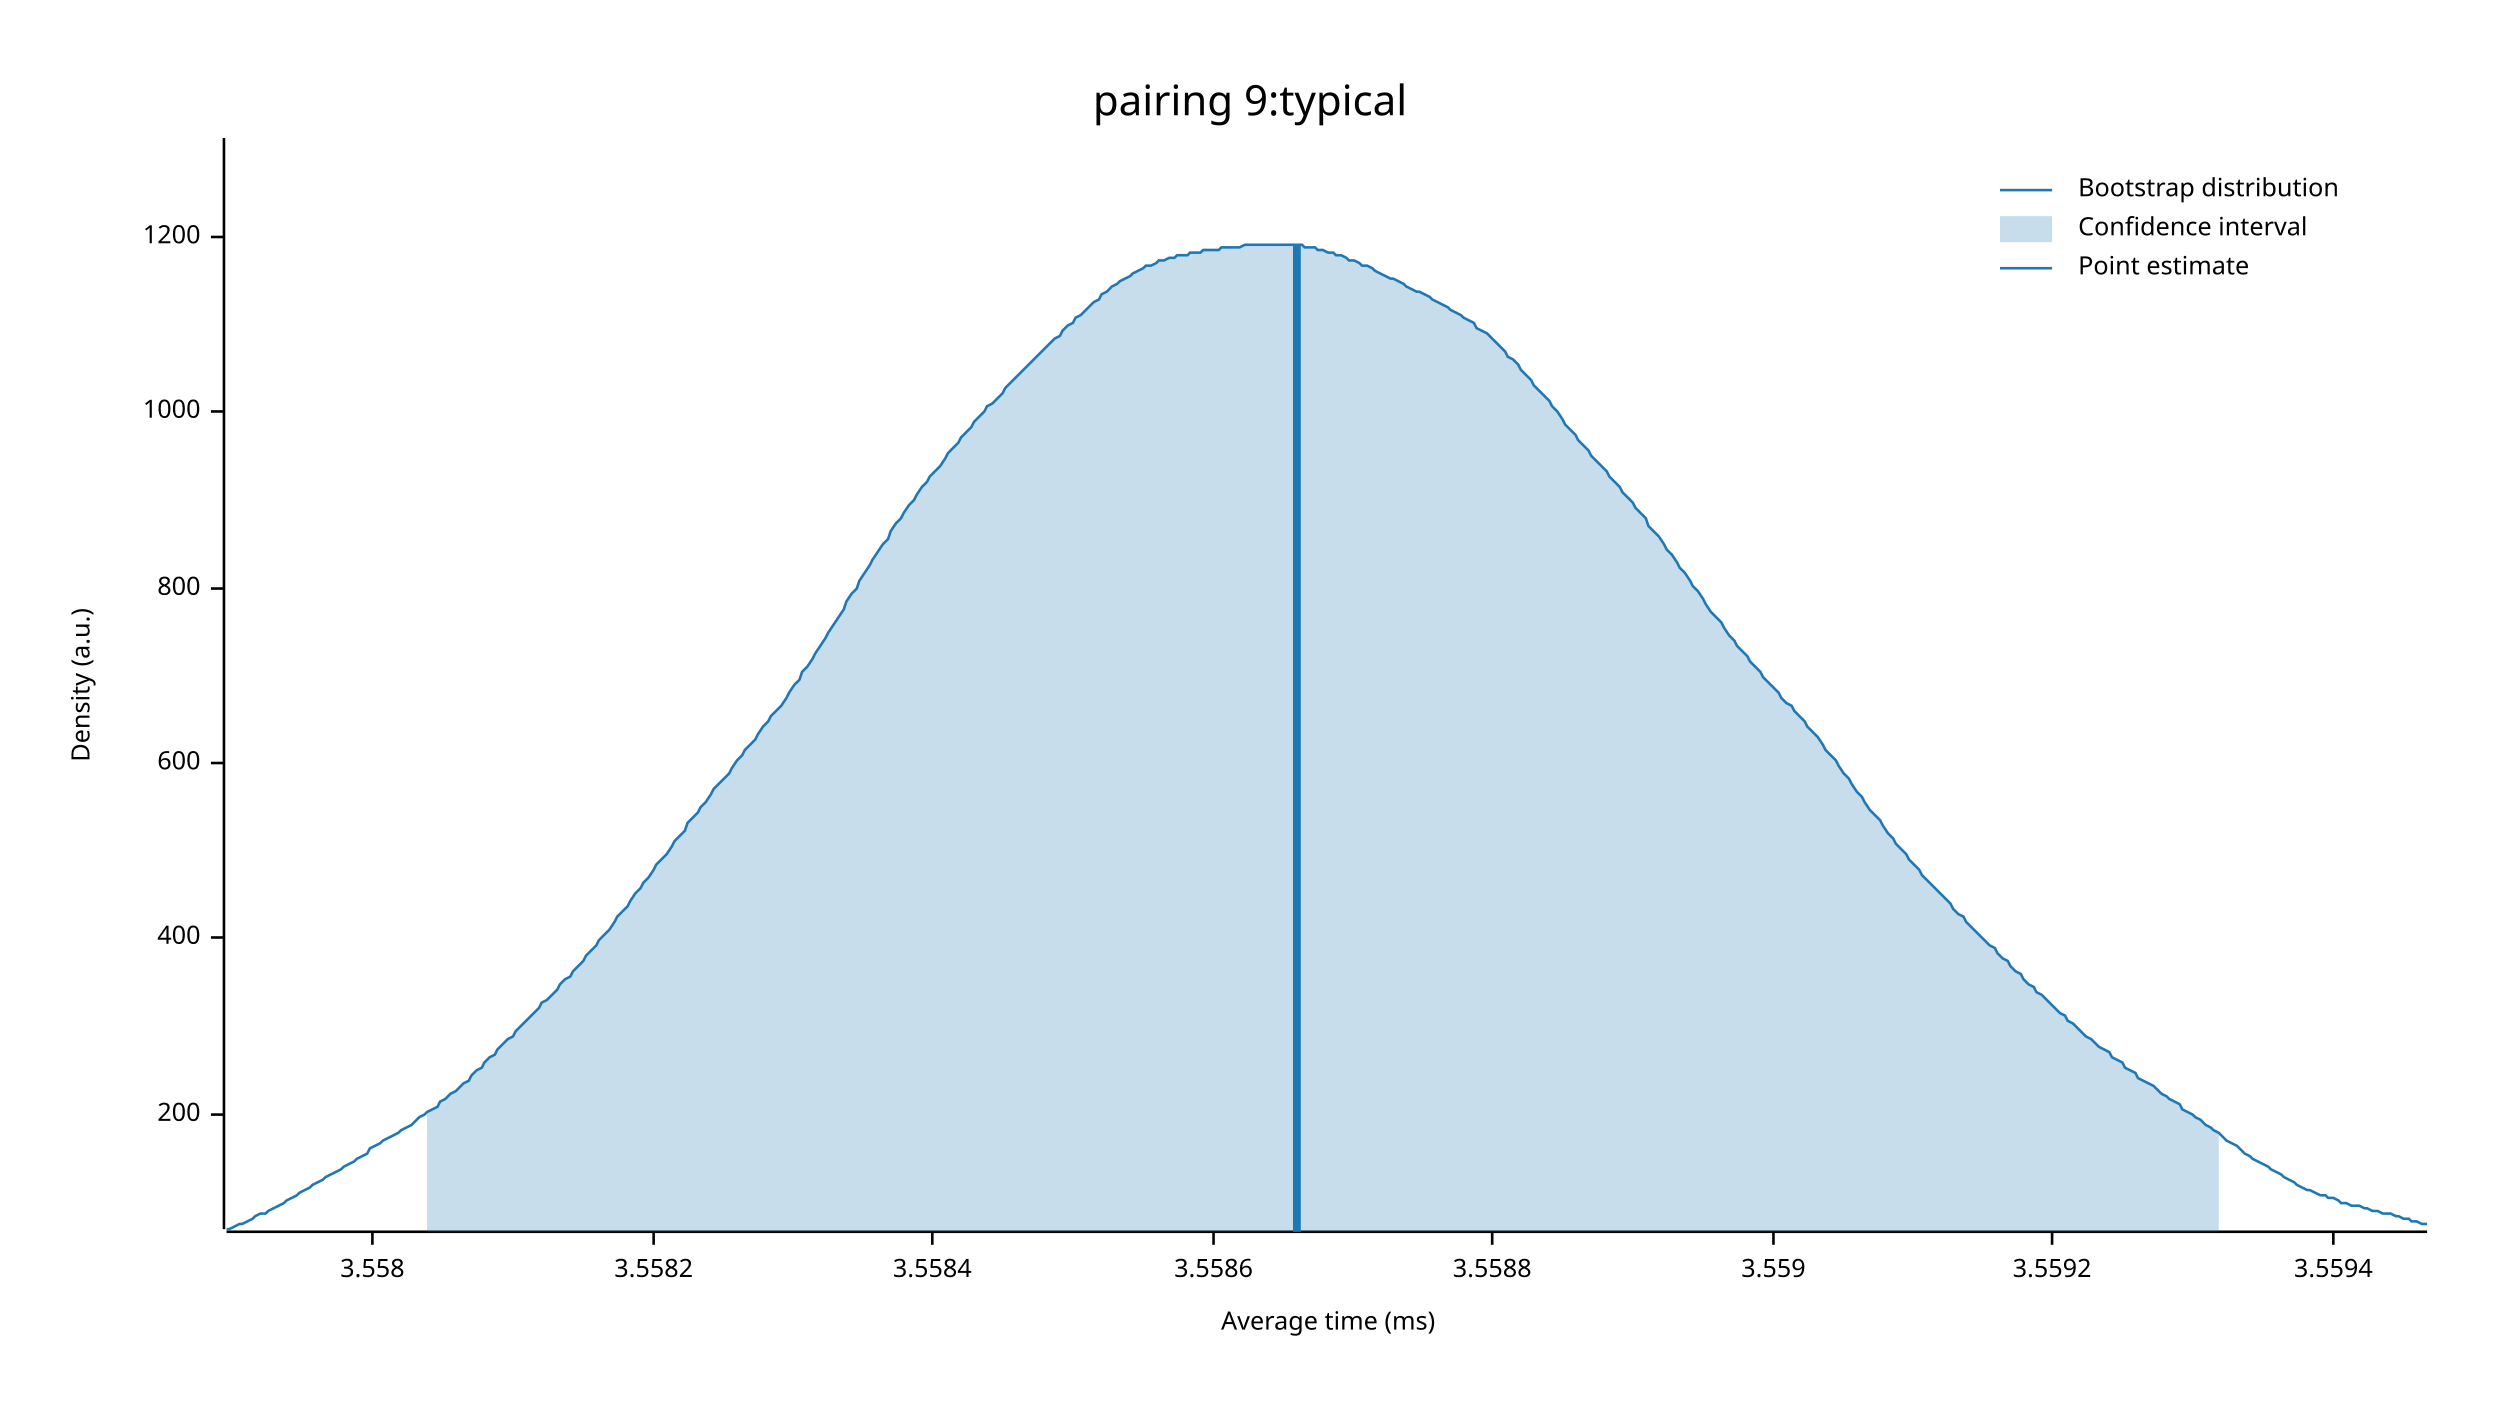
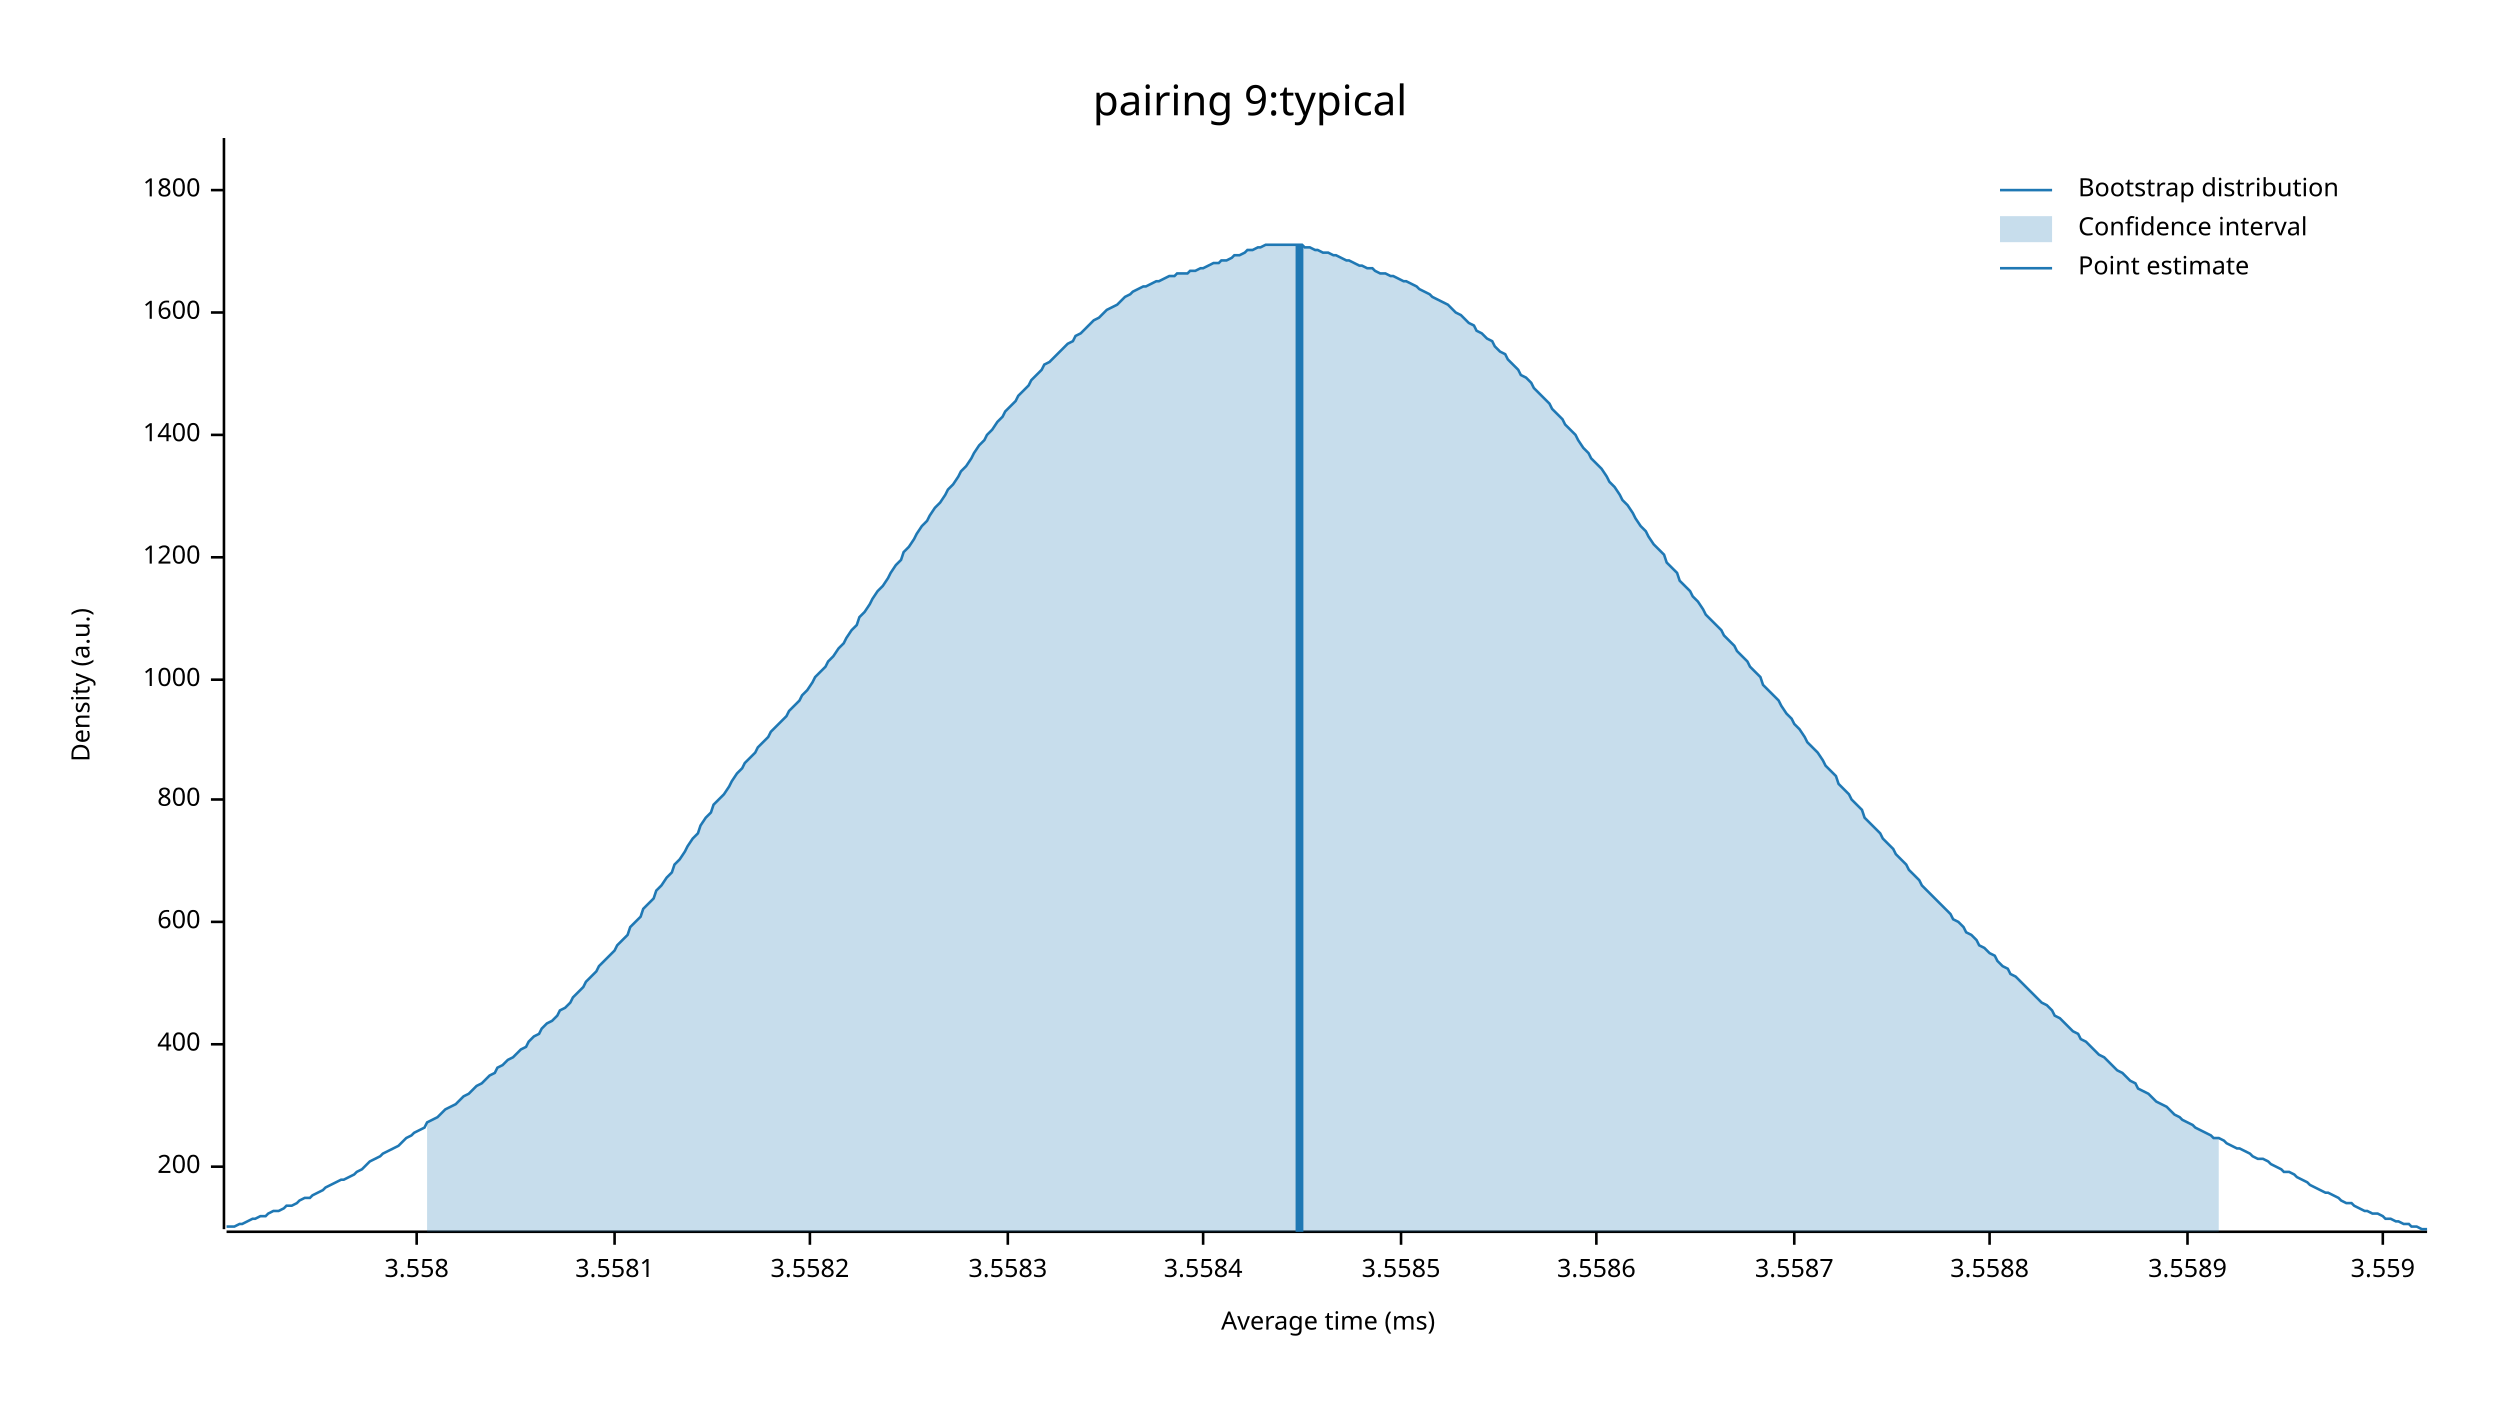
<svg xmlns="http://www.w3.org/2000/svg" width="960" height="540" viewBox="0 0 960 540">
  <text x="480" y="32" dy="0.76em" text-anchor="middle" font-family="sans-serif" font-size="16.129" opacity="1" fill="#000000">
pairing 9:typical
</text>
  <text x="27" y="263" dy="0.76em" text-anchor="middle" font-family="sans-serif" font-size="9.677" opacity="1" fill="#000000" transform="rotate(270, 27, 263)">
Density (a.u.)
</text>
  <text x="510" y="513" dy="-0.5ex" text-anchor="middle" font-family="sans-serif" font-size="9.677" opacity="1" fill="#000000">
Average time (ms)
</text>
  <polyline fill="none" opacity="1" stroke="#000000" stroke-width="1" points="86,53 86,472 " />
-   <text x="77" y="428" dy="0.5ex" text-anchor="end" font-family="sans-serif" font-size="9.677" opacity="1" fill="#000000">
+   <text x="77" y="448" dy="0.5ex" text-anchor="end" font-family="sans-serif" font-size="9.677" opacity="1" fill="#000000">
200
</text>
-   <polyline fill="none" opacity="1" stroke="#000000" stroke-width="1" points="81,428 86,428 " />
-   <text x="77" y="360" dy="0.5ex" text-anchor="end" font-family="sans-serif" font-size="9.677" opacity="1" fill="#000000">
+   <polyline fill="none" opacity="1" stroke="#000000" stroke-width="1" points="81,448 86,448 " />
+   <text x="77" y="401" dy="0.5ex" text-anchor="end" font-family="sans-serif" font-size="9.677" opacity="1" fill="#000000">
400
</text>
-   <polyline fill="none" opacity="1" stroke="#000000" stroke-width="1" points="81,360 86,360 " />
-   <text x="77" y="293" dy="0.5ex" text-anchor="end" font-family="sans-serif" font-size="9.677" opacity="1" fill="#000000">
+   <polyline fill="none" opacity="1" stroke="#000000" stroke-width="1" points="81,401 86,401 " />
+   <text x="77" y="354" dy="0.5ex" text-anchor="end" font-family="sans-serif" font-size="9.677" opacity="1" fill="#000000">
600
</text>
-   <polyline fill="none" opacity="1" stroke="#000000" stroke-width="1" points="81,293 86,293 " />
-   <text x="77" y="226" dy="0.5ex" text-anchor="end" font-family="sans-serif" font-size="9.677" opacity="1" fill="#000000">
+   <polyline fill="none" opacity="1" stroke="#000000" stroke-width="1" points="81,354 86,354 " />
+   <text x="77" y="307" dy="0.5ex" text-anchor="end" font-family="sans-serif" font-size="9.677" opacity="1" fill="#000000">
800
</text>
-   <polyline fill="none" opacity="1" stroke="#000000" stroke-width="1" points="81,226 86,226 " />
-   <text x="77" y="158" dy="0.5ex" text-anchor="end" font-family="sans-serif" font-size="9.677" opacity="1" fill="#000000">
+   <polyline fill="none" opacity="1" stroke="#000000" stroke-width="1" points="81,307 86,307 " />
+   <text x="77" y="261" dy="0.5ex" text-anchor="end" font-family="sans-serif" font-size="9.677" opacity="1" fill="#000000">
1000
</text>
-   <polyline fill="none" opacity="1" stroke="#000000" stroke-width="1" points="81,158 86,158 " />
-   <text x="77" y="91" dy="0.5ex" text-anchor="end" font-family="sans-serif" font-size="9.677" opacity="1" fill="#000000">
+   <polyline fill="none" opacity="1" stroke="#000000" stroke-width="1" points="81,261 86,261 " />
+   <text x="77" y="214" dy="0.5ex" text-anchor="end" font-family="sans-serif" font-size="9.677" opacity="1" fill="#000000">
1200
</text>
-   <polyline fill="none" opacity="1" stroke="#000000" stroke-width="1" points="81,91 86,91 " />
+   <polyline fill="none" opacity="1" stroke="#000000" stroke-width="1" points="81,214 86,214 " />
+   <text x="77" y="167" dy="0.5ex" text-anchor="end" font-family="sans-serif" font-size="9.677" opacity="1" fill="#000000">
+ 1400
+ </text>
+   <polyline fill="none" opacity="1" stroke="#000000" stroke-width="1" points="81,167 86,167 " />
+   <text x="77" y="120" dy="0.5ex" text-anchor="end" font-family="sans-serif" font-size="9.677" opacity="1" fill="#000000">
+ 1600
+ </text>
+   <polyline fill="none" opacity="1" stroke="#000000" stroke-width="1" points="81,120 86,120 " />
+   <text x="77" y="73" dy="0.5ex" text-anchor="end" font-family="sans-serif" font-size="9.677" opacity="1" fill="#000000">
+ 1800
+ </text>
+   <polyline fill="none" opacity="1" stroke="#000000" stroke-width="1" points="81,73 86,73 " />
  <polyline fill="none" opacity="1" stroke="#000000" stroke-width="1" points="87,473 932,473 " />
-   <text x="143" y="483" dy="0.76em" text-anchor="middle" font-family="sans-serif" font-size="9.677" opacity="1" fill="#000000">
+   <text x="160" y="483" dy="0.76em" text-anchor="middle" font-family="sans-serif" font-size="9.677" opacity="1" fill="#000000">
3.558
</text>
-   <polyline fill="none" opacity="1" stroke="#000000" stroke-width="1" points="143,473 143,478 " />
-   <text x="251" y="483" dy="0.76em" text-anchor="middle" font-family="sans-serif" font-size="9.677" opacity="1" fill="#000000">
+   <polyline fill="none" opacity="1" stroke="#000000" stroke-width="1" points="160,473 160,478 " />
+   <text x="236" y="483" dy="0.76em" text-anchor="middle" font-family="sans-serif" font-size="9.677" opacity="1" fill="#000000">
+ 3.5581
+ </text>
+   <polyline fill="none" opacity="1" stroke="#000000" stroke-width="1" points="236,473 236,478 " />
+   <text x="311" y="483" dy="0.76em" text-anchor="middle" font-family="sans-serif" font-size="9.677" opacity="1" fill="#000000">
3.5582
</text>
-   <polyline fill="none" opacity="1" stroke="#000000" stroke-width="1" points="251,473 251,478 " />
-   <text x="358" y="483" dy="0.76em" text-anchor="middle" font-family="sans-serif" font-size="9.677" opacity="1" fill="#000000">
+   <polyline fill="none" opacity="1" stroke="#000000" stroke-width="1" points="311,473 311,478 " />
+   <text x="387" y="483" dy="0.76em" text-anchor="middle" font-family="sans-serif" font-size="9.677" opacity="1" fill="#000000">
+ 3.5583
+ </text>
+   <polyline fill="none" opacity="1" stroke="#000000" stroke-width="1" points="387,473 387,478 " />
+   <text x="462" y="483" dy="0.76em" text-anchor="middle" font-family="sans-serif" font-size="9.677" opacity="1" fill="#000000">
3.5584
</text>
-   <polyline fill="none" opacity="1" stroke="#000000" stroke-width="1" points="358,473 358,478 " />
-   <text x="466" y="483" dy="0.76em" text-anchor="middle" font-family="sans-serif" font-size="9.677" opacity="1" fill="#000000">
+   <polyline fill="none" opacity="1" stroke="#000000" stroke-width="1" points="462,473 462,478 " />
+   <text x="538" y="483" dy="0.76em" text-anchor="middle" font-family="sans-serif" font-size="9.677" opacity="1" fill="#000000">
+ 3.5585
+ </text>
+   <polyline fill="none" opacity="1" stroke="#000000" stroke-width="1" points="538,473 538,478 " />
+   <text x="613" y="483" dy="0.76em" text-anchor="middle" font-family="sans-serif" font-size="9.677" opacity="1" fill="#000000">
3.5586
</text>
-   <polyline fill="none" opacity="1" stroke="#000000" stroke-width="1" points="466,473 466,478 " />
-   <text x="573" y="483" dy="0.76em" text-anchor="middle" font-family="sans-serif" font-size="9.677" opacity="1" fill="#000000">
+   <polyline fill="none" opacity="1" stroke="#000000" stroke-width="1" points="613,473 613,478 " />
+   <text x="689" y="483" dy="0.76em" text-anchor="middle" font-family="sans-serif" font-size="9.677" opacity="1" fill="#000000">
+ 3.5587
+ </text>
+   <polyline fill="none" opacity="1" stroke="#000000" stroke-width="1" points="689,473 689,478 " />
+   <text x="764" y="483" dy="0.76em" text-anchor="middle" font-family="sans-serif" font-size="9.677" opacity="1" fill="#000000">
3.5588
</text>
-   <polyline fill="none" opacity="1" stroke="#000000" stroke-width="1" points="573,473 573,478 " />
-   <text x="681" y="483" dy="0.76em" text-anchor="middle" font-family="sans-serif" font-size="9.677" opacity="1" fill="#000000">
+   <polyline fill="none" opacity="1" stroke="#000000" stroke-width="1" points="764,473 764,478 " />
+   <text x="840" y="483" dy="0.76em" text-anchor="middle" font-family="sans-serif" font-size="9.677" opacity="1" fill="#000000">
+ 3.5589
+ </text>
+   <polyline fill="none" opacity="1" stroke="#000000" stroke-width="1" points="840,473 840,478 " />
+   <text x="915" y="483" dy="0.76em" text-anchor="middle" font-family="sans-serif" font-size="9.677" opacity="1" fill="#000000">
3.559
</text>
-   <polyline fill="none" opacity="1" stroke="#000000" stroke-width="1" points="681,473 681,478 " />
-   <text x="788" y="483" dy="0.76em" text-anchor="middle" font-family="sans-serif" font-size="9.677" opacity="1" fill="#000000">
- 3.5592
- </text>
-   <polyline fill="none" opacity="1" stroke="#000000" stroke-width="1" points="788,473 788,478 " />
-   <text x="896" y="483" dy="0.76em" text-anchor="middle" font-family="sans-serif" font-size="9.677" opacity="1" fill="#000000">
- 3.5594
- </text>
-   <polyline fill="none" opacity="1" stroke="#000000" stroke-width="1" points="896,473 896,478 " />
-   <polyline fill="none" opacity="1" stroke="#1F78B4" stroke-width="1" points="87,472 88,472 90,471 92,470 93,470 95,469 97,468 98,467 100,466 102,466 103,465 105,464 107,463 109,462 110,461 112,460 114,459 115,458 117,457 119,456 120,455 122,454 124,453 125,452 127,451 129,450 131,449 132,448 134,447 136,446 137,445 139,444 141,443 142,441 144,440 146,439 147,438 149,437 151,436 153,435 154,434 156,433 158,432 159,431 161,429 163,428 164,427 166,426 168,425 169,423 171,422 173,420 175,419 176,418 178,416 180,415 181,413 183,411 185,410 186,408 188,406 190,405 191,403 193,401 195,399 197,398 198,396 200,394 202,392 203,391 205,389 207,387 208,385 210,384 212,382 214,380 215,378 217,376 219,375 220,373 222,371 224,369 225,367 227,365 229,363 230,361 232,359 234,357 236,354 237,352 239,350 241,348 242,346 244,343 246,341 247,339 249,337 251,334 252,332 254,330 256,328 258,325 259,323 261,321 263,319 264,316 266,314 268,312 269,310 271,308 273,305 274,303 276,301 278,299 280,297 281,295 283,292 285,290 286,288 288,286 290,284 291,282 293,279 295,277 296,275 298,273 300,271 302,268 303,266 305,263 307,261 308,258 310,256 312,253 313,251 315,248 317,245 318,243 320,240 322,237 324,234 325,231 327,228 329,226 330,223 332,220 334,217 335,215 337,212 339,209 341,207 342,204 344,201 346,199 347,197 349,194 351,192 352,190 354,187 356,185 357,183 359,181 361,179 363,176 364,174 366,172 368,170 369,168 371,166 373,164 374,162 376,160 378,158 379,156 381,155 383,153 385,151 386,149 388,147 390,145 391,144 393,142 395,140 396,139 398,137 400,135 401,134 403,132 405,130 407,129 408,127 410,125 412,124 413,122 415,121 417,119 418,118 420,116 422,115 423,113 425,112 427,110 429,109 430,108 432,107 434,106 435,105 437,104 439,103 440,102 442,102 444,101 445,100 447,100 449,99 451,99 452,98 454,98 456,98 457,97 459,97 461,97 462,96 464,96 466,96 468,96 469,95 471,95 473,95 474,95 476,95 478,94 479,94 481,94 483,94 484,94 486,94 488,94 490,94 491,94 493,94 495,94 496,94 498,94 500,94 501,95 503,95 505,95 506,96 508,96 510,97 512,97 513,98 515,98 517,99 518,100 520,100 522,101 523,102 525,102 527,103 528,104 530,105 532,106 534,107 535,107 537,108 539,109 540,110 542,111 544,112 545,112 547,113 549,114 550,115 552,116 554,117 556,118 557,119 559,120 561,121 562,122 564,123 566,124 567,126 569,127 571,128 573,130 574,131 576,133 578,135 579,137 581,138 583,140 584,142 586,144 588,146 589,148 591,150 593,152 595,154 596,156 598,158 600,161 601,163 603,165 605,167 606,169 608,171 610,173 611,175 613,177 615,179 617,181 618,183 620,185 622,187 623,189 625,191 627,193 628,195 630,197 632,199 633,202 635,204 637,206 639,209 640,211 642,213 644,216 645,218 647,220 649,223 650,225 652,227 654,230 655,232 657,235 659,237 661,239 662,241 664,244 666,246 667,248 669,250 671,252 672,254 674,256 676,258 677,260 679,262 681,264 683,266 684,268 686,270 688,271 689,273 691,275 693,277 694,279 696,281 698,283 700,286 701,288 703,290 705,292 706,294 708,297 710,299 711,301 713,304 715,306 716,308 718,311 720,313 722,315 723,317 725,320 727,322 728,324 730,326 732,328 733,330 735,332 737,334 738,336 740,338 742,340 744,342 745,343 747,345 749,347 750,349 752,351 754,352 755,354 757,356 759,358 760,359 762,361 764,363 766,364 767,366 769,368 771,369 772,371 774,373 776,374 777,376 779,378 781,379 782,381 784,382 786,384 788,386 789,387 791,389 793,390 794,392 796,393 798,395 799,396 801,398 803,399 804,400 806,402 808,403 810,404 811,406 813,407 815,408 816,410 818,411 820,412 821,414 823,415 825,416 827,417 828,418 830,420 832,421 833,422 835,423 837,424 838,426 840,427 842,428 843,429 845,430 847,432 849,433 850,434 852,435 854,437 855,438 857,439 859,440 860,441 862,443 864,444 865,445 867,446 869,447 871,448 872,449 874,450 876,451 877,452 879,453 881,454 882,455 884,456 886,457 887,457 889,458 891,459 893,459 894,460 896,460 898,461 899,462 901,462 903,463 904,463 906,463 908,464 909,464 911,465 913,465 915,466 916,466 918,466 920,467 921,467 923,468 925,468 926,469 928,469 930,470 932,470 " />
-   <polygon opacity="0.25" fill="#1F78B4" points="164,427 166,426 168,425 169,423 171,422 173,420 175,419 176,418 178,416 180,415 181,413 183,411 185,410 186,408 188,406 190,405 191,403 193,401 195,399 197,398 198,396 200,394 202,392 203,391 205,389 207,387 208,385 210,384 212,382 214,380 215,378 217,376 219,375 220,373 222,371 224,369 225,367 227,365 229,363 230,361 232,359 234,357 236,354 237,352 239,350 241,348 242,346 244,343 246,341 247,339 249,337 251,334 252,332 254,330 256,328 258,325 259,323 261,321 263,319 264,316 266,314 268,312 269,310 271,308 273,305 274,303 276,301 278,299 280,297 281,295 283,292 285,290 286,288 288,286 290,284 291,282 293,279 295,277 296,275 298,273 300,271 302,268 303,266 305,263 307,261 308,258 310,256 312,253 313,251 315,248 317,245 318,243 320,240 322,237 324,234 325,231 327,228 329,226 330,223 332,220 334,217 335,215 337,212 339,209 341,207 342,204 344,201 346,199 347,197 349,194 351,192 352,190 354,187 356,185 357,183 359,181 361,179 363,176 364,174 366,172 368,170 369,168 371,166 373,164 374,162 376,160 378,158 379,156 381,155 383,153 385,151 386,149 388,147 390,145 391,144 393,142 395,140 396,139 398,137 400,135 401,134 403,132 405,130 407,129 408,127 410,125 412,124 413,122 415,121 417,119 418,118 420,116 422,115 423,113 425,112 427,110 429,109 430,108 432,107 434,106 435,105 437,104 439,103 440,102 442,102 444,101 445,100 447,100 449,99 451,99 452,98 454,98 456,98 457,97 459,97 461,97 462,96 464,96 466,96 468,96 469,95 471,95 473,95 474,95 476,95 478,94 479,94 481,94 483,94 484,94 486,94 488,94 490,94 491,94 493,94 495,94 496,94 498,94 500,94 501,95 503,95 505,95 506,96 508,96 510,97 512,97 513,98 515,98 517,99 518,100 520,100 522,101 523,102 525,102 527,103 528,104 530,105 532,106 534,107 535,107 537,108 539,109 540,110 542,111 544,112 545,112 547,113 549,114 550,115 552,116 554,117 556,118 557,119 559,120 561,121 562,122 564,123 566,124 567,126 569,127 571,128 573,130 574,131 576,133 578,135 579,137 581,138 583,140 584,142 586,144 588,146 589,148 591,150 593,152 595,154 596,156 598,158 600,161 601,163 603,165 605,167 606,169 608,171 610,173 611,175 613,177 615,179 617,181 618,183 620,185 622,187 623,189 625,191 627,193 628,195 630,197 632,199 633,202 635,204 637,206 639,209 640,211 642,213 644,216 645,218 647,220 649,223 650,225 652,227 654,230 655,232 657,235 659,237 661,239 662,241 664,244 666,246 667,248 669,250 671,252 672,254 674,256 676,258 677,260 679,262 681,264 683,266 684,268 686,270 688,271 689,273 691,275 693,277 694,279 696,281 698,283 700,286 701,288 703,290 705,292 706,294 708,297 710,299 711,301 713,304 715,306 716,308 718,311 720,313 722,315 723,317 725,320 727,322 728,324 730,326 732,328 733,330 735,332 737,334 738,336 740,338 742,340 744,342 745,343 747,345 749,347 750,349 752,351 754,352 755,354 757,356 759,358 760,359 762,361 764,363 766,364 767,366 769,368 771,369 772,371 774,373 776,374 777,376 779,378 781,379 782,381 784,382 786,384 788,386 789,387 791,389 793,390 794,392 796,393 798,395 799,396 801,398 803,399 804,400 806,402 808,403 810,404 811,406 813,407 815,408 816,410 818,411 820,412 821,414 823,415 825,416 827,417 828,418 830,420 832,421 833,422 835,423 837,424 838,426 840,427 842,428 843,429 845,430 847,432 849,433 850,434 852,435 852,473 164,473 " />
-   <polyline fill="none" opacity="1" stroke="#1F78B4" stroke-width="3" points="498,473 498,94 " />
+   <polyline fill="none" opacity="1" stroke="#000000" stroke-width="1" points="915,473 915,478 " />
+   <polyline fill="none" opacity="1" stroke="#1F78B4" stroke-width="1" points="87,471 88,471 90,471 92,470 93,470 95,469 97,468 98,468 100,467 102,467 103,466 105,465 107,465 109,464 110,463 112,463 114,462 115,461 117,460 119,460 120,459 122,458 124,457 125,456 127,455 129,454 131,453 132,453 134,452 136,451 137,450 139,449 141,447 142,446 144,445 146,444 147,443 149,442 151,441 153,440 154,439 156,437 158,436 159,435 161,434 163,433 164,431 166,430 168,429 169,428 171,426 173,425 175,424 176,423 178,421 180,420 181,419 183,417 185,416 186,415 188,413 190,412 191,410 193,409 195,407 197,406 198,405 200,403 202,402 203,400 205,398 207,397 208,395 210,393 212,392 214,390 215,388 217,387 219,385 220,383 222,381 224,379 225,377 227,375 229,373 230,371 232,369 234,367 236,365 237,363 239,361 241,359 242,356 244,354 246,352 247,349 249,347 251,345 252,342 254,340 256,337 258,335 259,332 261,330 263,327 264,325 266,322 268,320 269,317 271,314 273,312 274,309 276,307 278,305 280,302 281,300 283,297 285,295 286,293 288,291 290,289 291,287 293,285 295,283 296,281 298,279 300,277 302,275 303,273 305,271 307,269 308,267 310,265 312,262 313,260 315,258 317,256 318,254 320,252 322,249 324,247 325,245 327,242 329,240 330,237 332,235 334,232 335,230 337,227 339,225 341,222 342,220 344,217 346,215 347,212 349,210 351,207 352,205 354,202 356,200 357,198 359,195 361,193 363,190 364,188 366,186 368,183 369,181 371,179 373,176 374,174 376,171 378,169 379,167 381,165 383,162 385,160 386,158 388,156 390,154 391,152 393,150 395,148 396,146 398,144 400,142 401,140 403,139 405,137 407,135 408,134 410,132 412,131 413,129 415,128 417,126 418,125 420,123 422,122 423,121 425,119 427,118 429,117 430,116 432,114 434,113 435,112 437,111 439,110 440,110 442,109 444,108 445,108 447,107 449,106 451,106 452,105 454,105 456,105 457,104 459,104 461,103 462,103 464,102 466,101 468,101 469,100 471,100 473,99 474,98 476,98 478,97 479,96 481,96 483,95 484,95 486,94 488,94 490,94 491,94 493,94 495,94 496,94 498,94 500,94 501,95 503,95 505,96 506,96 508,97 510,97 512,98 513,98 515,99 517,100 518,100 520,101 522,102 523,102 525,103 527,103 528,104 530,105 532,105 534,106 535,106 537,107 539,108 540,108 542,109 544,110 545,111 547,112 549,113 550,114 552,115 554,116 556,117 557,118 559,120 561,121 562,122 564,124 566,125 567,127 569,128 571,130 573,131 574,133 576,135 578,136 579,138 581,140 583,142 584,144 586,145 588,147 589,149 591,151 593,153 595,155 596,157 598,159 600,161 601,163 603,165 605,167 606,169 608,172 610,174 611,176 613,178 615,180 617,183 618,185 620,187 622,190 623,192 625,194 627,197 628,199 630,202 632,204 633,206 635,209 637,211 639,213 640,216 642,218 644,220 645,223 647,225 649,227 650,229 652,231 654,234 655,236 657,238 659,240 661,242 662,244 664,246 666,248 667,250 669,252 671,254 672,256 674,258 676,260 677,263 679,265 681,267 683,269 684,271 686,274 688,276 689,278 691,280 693,283 694,285 696,287 698,289 700,292 701,294 703,296 705,298 706,301 708,303 710,305 711,307 713,309 715,311 716,314 718,316 720,318 722,320 723,322 725,324 727,326 728,328 730,330 732,332 733,334 735,336 737,338 738,340 740,342 742,344 744,346 745,347 747,349 749,351 750,353 752,354 754,356 755,358 757,359 759,361 760,363 762,364 764,366 766,367 767,369 769,371 771,372 772,374 774,375 776,377 777,378 779,380 781,382 782,383 784,385 786,386 788,388 789,390 791,391 793,393 794,394 796,396 798,397 799,399 801,400 803,402 804,403 806,405 808,406 810,408 811,409 813,411 815,412 816,413 818,415 820,416 821,418 823,419 825,420 827,422 828,423 830,424 832,425 833,426 835,428 837,429 838,430 840,431 842,432 843,433 845,434 847,435 849,436 850,437 852,437 854,438 855,439 857,440 859,441 860,441 862,442 864,443 865,444 867,445 869,445 871,446 872,447 874,448 876,449 877,450 879,450 881,451 882,452 884,453 886,454 887,455 889,456 891,457 893,458 894,458 896,459 898,460 899,461 901,462 903,462 904,463 906,464 908,465 909,465 911,466 913,466 915,467 916,468 918,468 920,469 921,469 923,470 925,470 926,471 928,471 930,472 932,472 " />
+   <polygon opacity="0.25" fill="#1F78B4" points="164,431 166,430 168,429 169,428 171,426 173,425 175,424 176,423 178,421 180,420 181,419 183,417 185,416 186,415 188,413 190,412 191,410 193,409 195,407 197,406 198,405 200,403 202,402 203,400 205,398 207,397 208,395 210,393 212,392 214,390 215,388 217,387 219,385 220,383 222,381 224,379 225,377 227,375 229,373 230,371 232,369 234,367 236,365 237,363 239,361 241,359 242,356 244,354 246,352 247,349 249,347 251,345 252,342 254,340 256,337 258,335 259,332 261,330 263,327 264,325 266,322 268,320 269,317 271,314 273,312 274,309 276,307 278,305 280,302 281,300 283,297 285,295 286,293 288,291 290,289 291,287 293,285 295,283 296,281 298,279 300,277 302,275 303,273 305,271 307,269 308,267 310,265 312,262 313,260 315,258 317,256 318,254 320,252 322,249 324,247 325,245 327,242 329,240 330,237 332,235 334,232 335,230 337,227 339,225 341,222 342,220 344,217 346,215 347,212 349,210 351,207 352,205 354,202 356,200 357,198 359,195 361,193 363,190 364,188 366,186 368,183 369,181 371,179 373,176 374,174 376,171 378,169 379,167 381,165 383,162 385,160 386,158 388,156 390,154 391,152 393,150 395,148 396,146 398,144 400,142 401,140 403,139 405,137 407,135 408,134 410,132 412,131 413,129 415,128 417,126 418,125 420,123 422,122 423,121 425,119 427,118 429,117 430,116 432,114 434,113 435,112 437,111 439,110 440,110 442,109 444,108 445,108 447,107 449,106 451,106 452,105 454,105 456,105 457,104 459,104 461,103 462,103 464,102 466,101 468,101 469,100 471,100 473,99 474,98 476,98 478,97 479,96 481,96 483,95 484,95 486,94 488,94 490,94 491,94 493,94 495,94 496,94 498,94 500,94 501,95 503,95 505,96 506,96 508,97 510,97 512,98 513,98 515,99 517,100 518,100 520,101 522,102 523,102 525,103 527,103 528,104 530,105 532,105 534,106 535,106 537,107 539,108 540,108 542,109 544,110 545,111 547,112 549,113 550,114 552,115 554,116 556,117 557,118 559,120 561,121 562,122 564,124 566,125 567,127 569,128 571,130 573,131 574,133 576,135 578,136 579,138 581,140 583,142 584,144 586,145 588,147 589,149 591,151 593,153 595,155 596,157 598,159 600,161 601,163 603,165 605,167 606,169 608,172 610,174 611,176 613,178 615,180 617,183 618,185 620,187 622,190 623,192 625,194 627,197 628,199 630,202 632,204 633,206 635,209 637,211 639,213 640,216 642,218 644,220 645,223 647,225 649,227 650,229 652,231 654,234 655,236 657,238 659,240 661,242 662,244 664,246 666,248 667,250 669,252 671,254 672,256 674,258 676,260 677,263 679,265 681,267 683,269 684,271 686,274 688,276 689,278 691,280 693,283 694,285 696,287 698,289 700,292 701,294 703,296 705,298 706,301 708,303 710,305 711,307 713,309 715,311 716,314 718,316 720,318 722,320 723,322 725,324 727,326 728,328 730,330 732,332 733,334 735,336 737,338 738,340 740,342 742,344 744,346 745,347 747,349 749,351 750,353 752,354 754,356 755,358 757,359 759,361 760,363 762,364 764,366 766,367 767,369 769,371 771,372 772,374 774,375 776,377 777,378 779,380 781,382 782,383 784,385 786,386 788,388 789,390 791,391 793,393 794,394 796,396 798,397 799,399 801,400 803,402 804,403 806,405 808,406 810,408 811,409 813,411 815,412 816,413 818,415 820,416 821,418 823,419 825,420 827,422 828,423 830,424 832,425 833,426 835,428 837,429 838,430 840,431 842,432 843,433 845,434 847,435 849,436 850,437 852,437 852,473 164,473 " />
+   <polyline fill="none" opacity="1" stroke="#1F78B4" stroke-width="3" points="499,473 499,94 " />
  <text x="798" y="68" dy="0.76em" text-anchor="start" font-family="sans-serif" font-size="9.677" opacity="1" fill="#000000">
Bootstrap distribution
</text>
  <text x="798" y="83" dy="0.76em" text-anchor="start" font-family="sans-serif" font-size="9.677" opacity="1" fill="#000000">
Confidence interval
</text>
  <text x="798" y="98" dy="0.76em" text-anchor="start" font-family="sans-serif" font-size="9.677" opacity="1" fill="#000000">
Point estimate
</text>
  <polyline fill="none" opacity="1" stroke="#1F78B4" stroke-width="1" points="768,73 788,73 " />
  <rect x="768" y="83" width="20" height="10" opacity="0.25" fill="#1F78B4" stroke="none" />
  <polyline fill="none" opacity="1" stroke="#1F78B4" stroke-width="1" points="768,103 788,103 " />
</svg>
